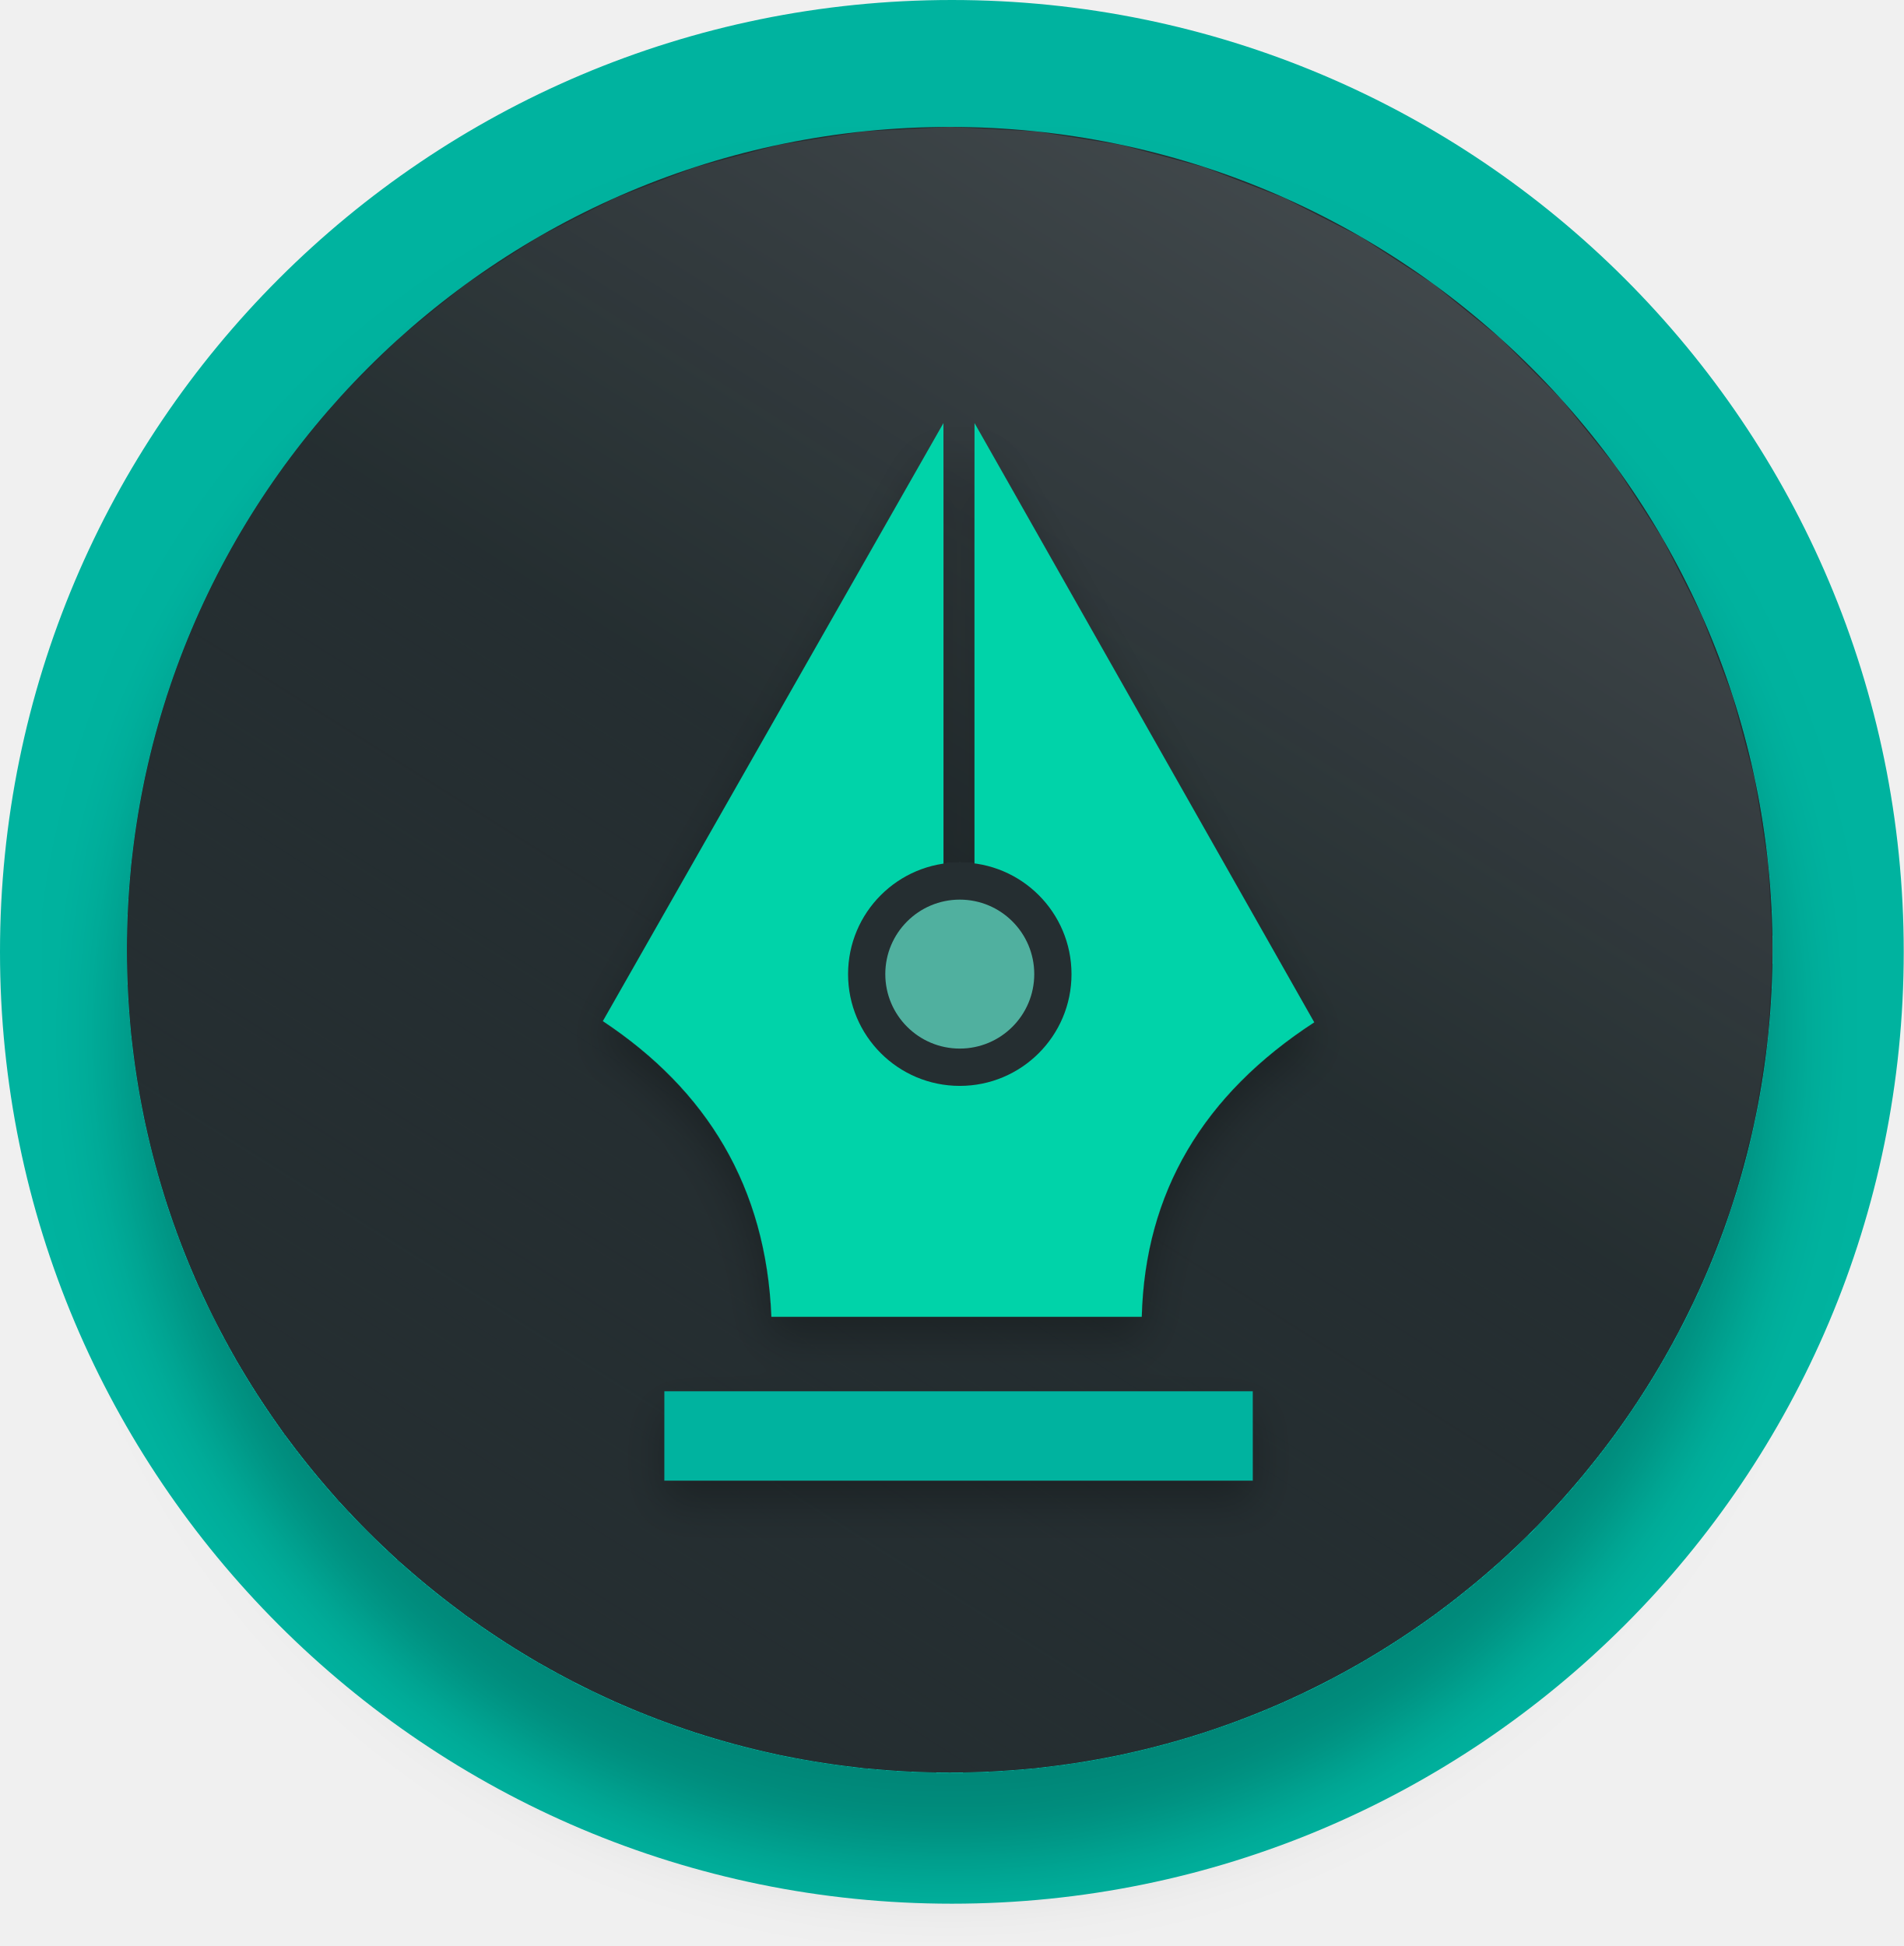
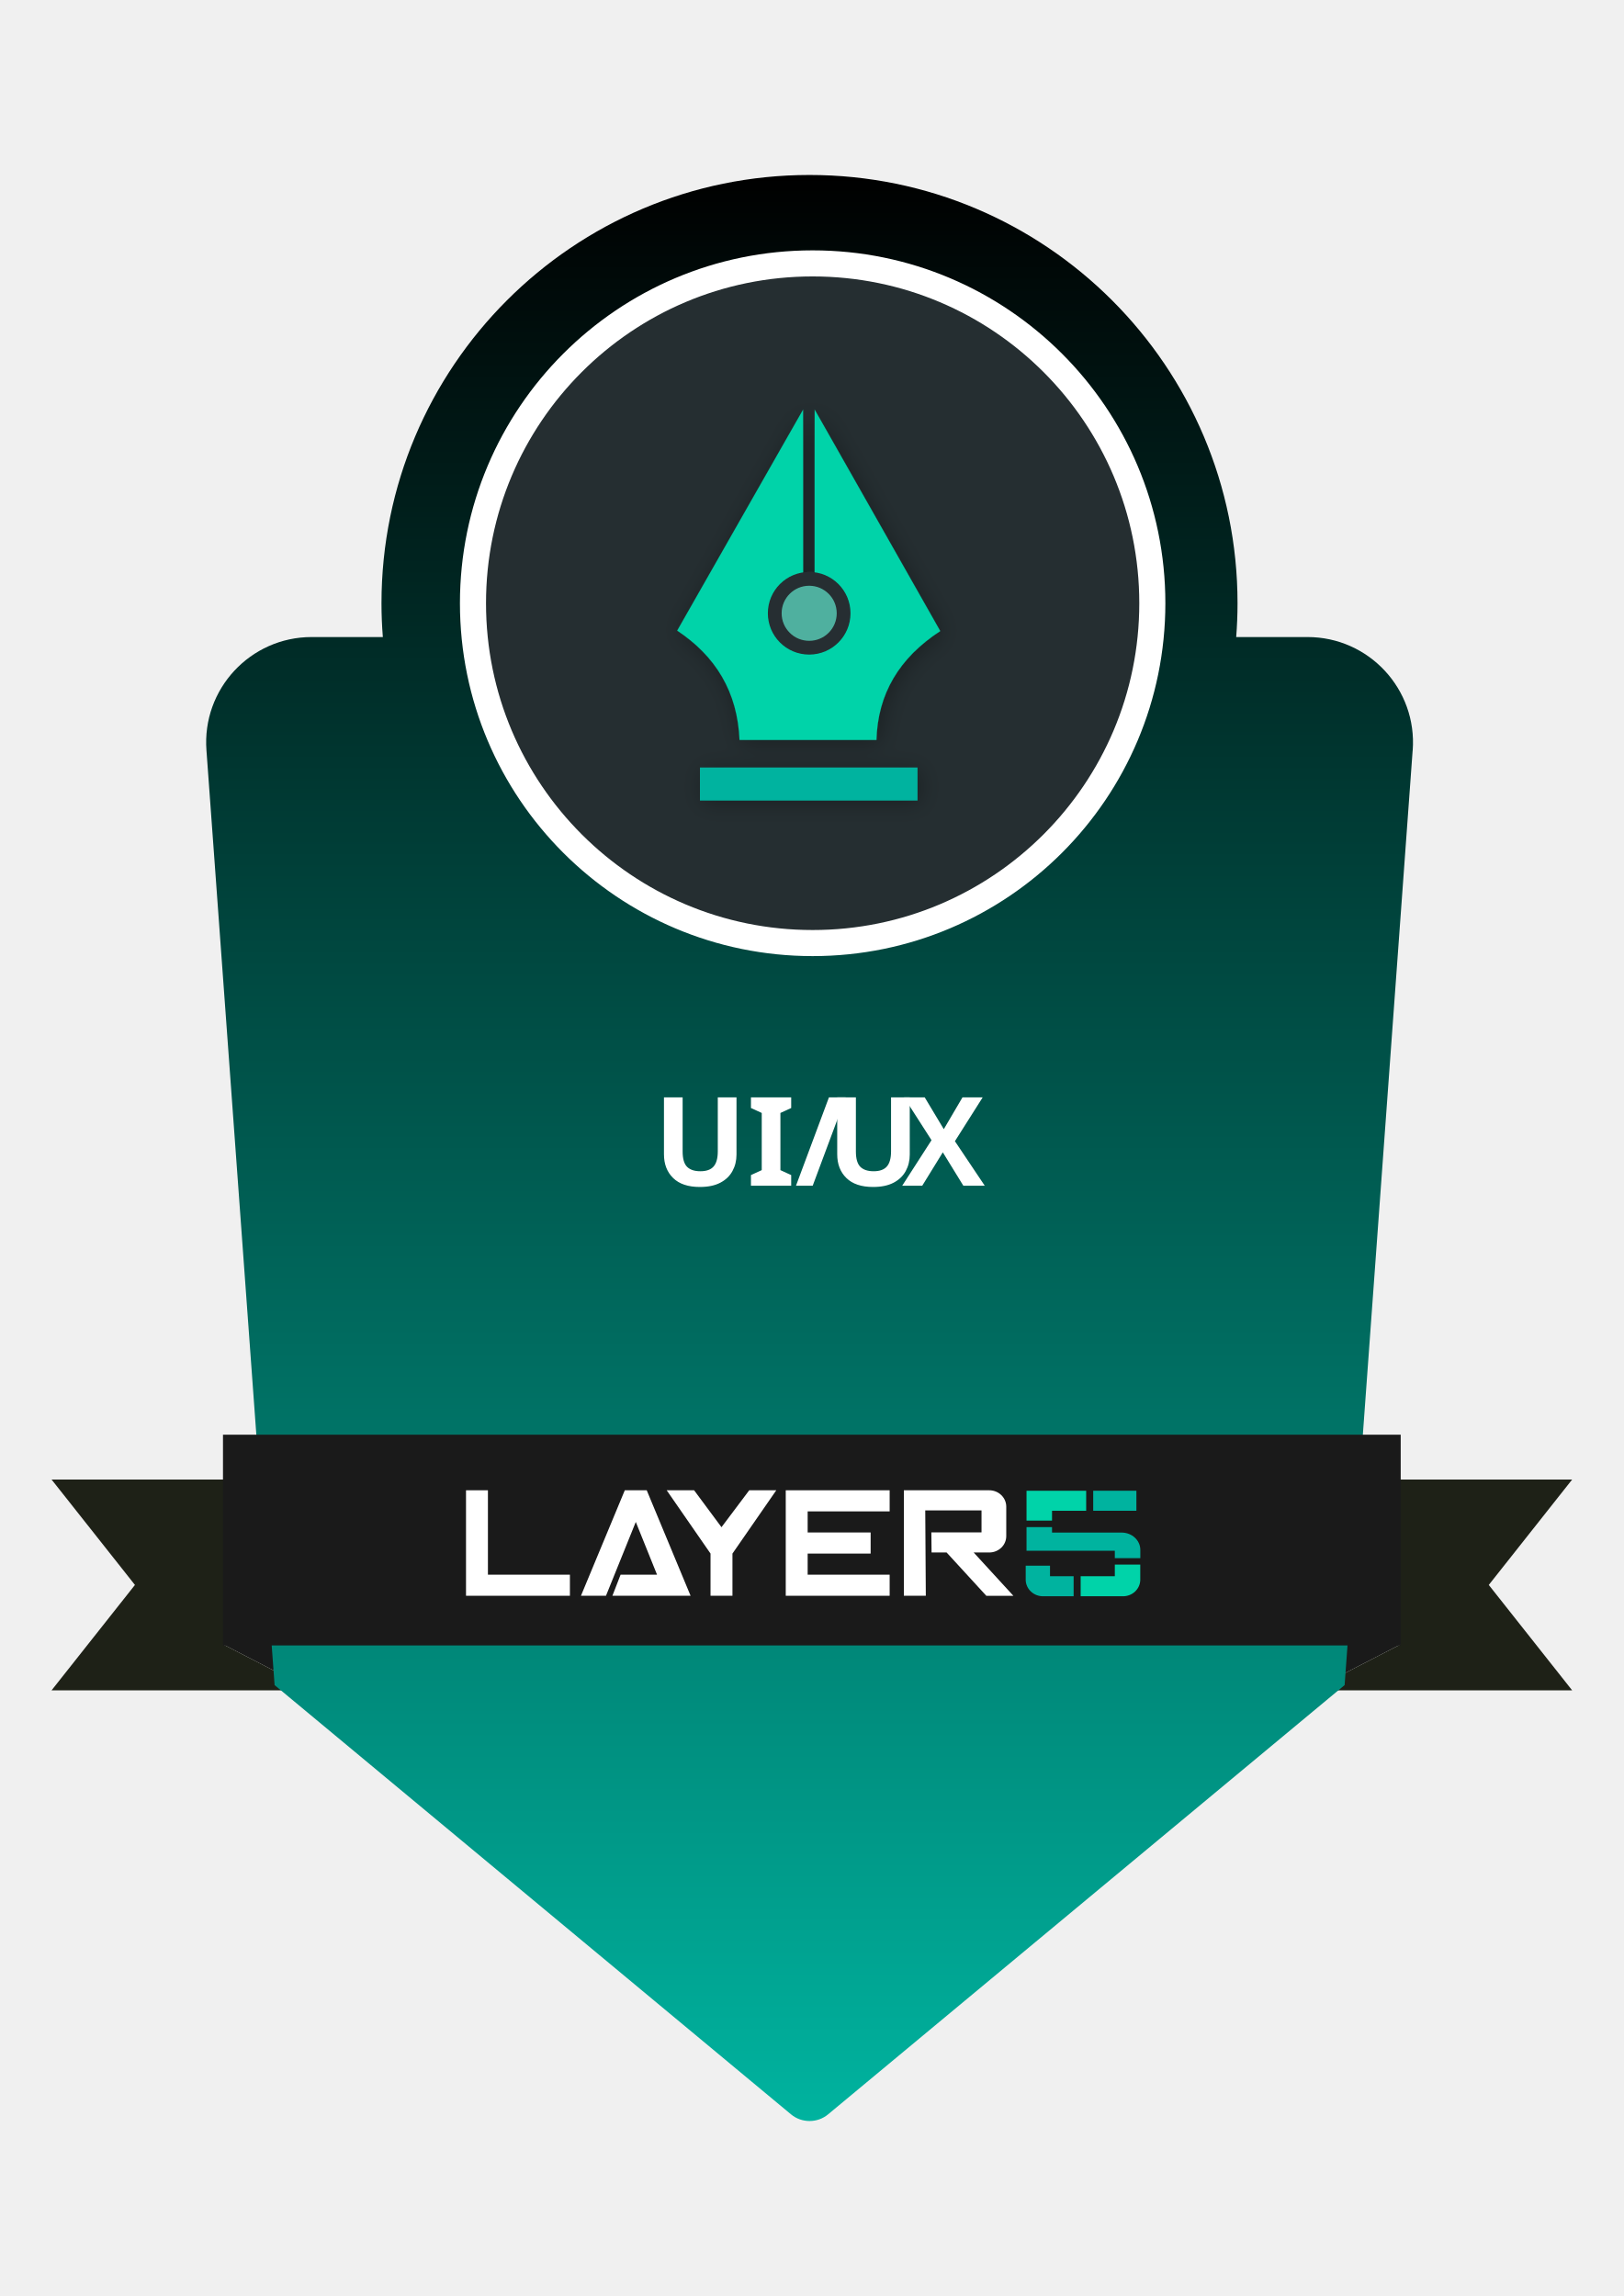
- <svg xmlns="http://www.w3.org/2000/svg" width="90" height="92" viewBox="0 0 90 92" fill="none">
-   <circle cx="45" cy="45" r="45" fill="#00B39F" />
-   <g filter="url(#filter0_d_16047_38596)">
-     <circle cx="44.9" cy="44.9" r="38.9" fill="#252E31" />
-   </g>
-   <path d="M44.9 6L48.966 6.213L52.988 6.85L56.921 7.904L60.722 9.363L64.35 11.212L67.765 13.429L70.929 15.992L73.808 18.871L76.371 22.035L78.588 25.45L80.437 29.078L81.896 32.879L82.95 36.812L83.587 40.834L83.8 44.9L83.587 48.966L82.95 52.988L81.896 56.921L80.437 60.722L78.588 64.35L76.371 67.765L73.808 70.929L70.929 73.808L67.765 76.371L64.35 78.588L60.722 80.437L56.921 81.896L52.988 82.95L48.966 83.587L44.9 83.8L40.834 83.587L36.812 82.95L32.879 81.896L29.078 80.437L25.45 78.588L22.035 76.371L18.871 73.808L15.992 70.929L13.429 67.765L11.212 64.35L9.363 60.722L7.904 56.921L6.85 52.988L6.213 48.966L6 44.9L6.213 40.834L6.85 36.812L7.904 32.879L9.363 29.078L11.212 25.45L13.429 22.035L15.992 18.871L18.871 15.992L22.035 13.429L25.45 11.212L29.078 9.363L32.879 7.904L36.812 6.85L40.834 6.213L44.9 6Z" fill="url(#paint0_linear_16047_38596)" />
-   <g filter="url(#filter1_d_16047_38596)">
-     <g clip-path="url(#clip0_16047_38596)">
-       <path fill-rule="evenodd" clip-rule="evenodd" d="M28.5 48.275L44.602 20.001V41.434C42.78 41.795 41.404 43.402 41.404 45.33C41.404 47.523 43.182 49.301 45.375 49.301C47.569 49.301 49.347 47.523 49.347 45.33C49.347 43.374 47.933 41.747 46.071 41.419V20L62.132 48.332C56.867 51.755 54.128 56.385 53.977 62.253H36.469C36.219 56.105 33.419 51.534 28.5 48.275Z" fill="#00D3A9" />
-       <path d="M45.374 51.337C48.291 51.337 50.656 48.972 50.656 46.055C50.656 43.138 48.291 40.773 45.374 40.773C42.458 40.773 40.093 43.138 40.093 46.055C40.093 48.972 42.458 51.337 45.374 51.337Z" fill="#252E31" />
-       <path d="M45.374 49.573C47.319 49.573 48.895 47.997 48.895 46.052C48.895 44.108 47.319 42.531 45.374 42.531C43.43 42.531 41.853 44.108 41.853 46.052C41.853 47.997 43.43 49.573 45.374 49.573Z" fill="#50B09F" />
-       <path d="M59.225 65.773H31.408V69.999H59.225V65.773Z" fill="#00B39F" />
+ <svg xmlns="http://www.w3.org/2000/svg" id="Layer_1" data-name="Layer 1" viewBox="0 0 595.28 841.89">
+   <defs>
+     <style>
+       .cls-1 {
+         fill: #00b39f;
+       }
+ 
+       .cls-2, .cls-3 {
+         fill: #fff;
+       }
+ 
+       .cls-4, .cls-5 {
+         fill: #252e31;
+       }
+ 
+       .cls-6 {
+         letter-spacing: -.01em;
+       }
+ 
+       .cls-5 {
+         stroke: #fff;
+         stroke-width: 9.56px;
+       }
+ 
+       .cls-7 {
+         filter: url(#drop-shadow-1);
+       }
+ 
+       .cls-8 {
+         clip-path: url(#clippath-1);
+       }
+ 
+       .cls-9, .cls-10 {
+         fill: #00d3a9;
+       }
+ 
+       .cls-10 {
+         fill-rule: evenodd;
+       }
+ 
+       .cls-11 {
+         fill: #50b09f;
+       }
+ 
+       .cls-12 {
+         clip-path: url(#clippath);
+       }
+ 
+       .cls-13 {
+         fill: #a20e30;
+       }
+ 
+       .cls-14 {
+         fill: #1e2117;
+       }
+ 
+       .cls-15 {
+         fill: none;
+       }
+ 
+       .cls-16 {
+         fill: #1a1a1a;
+       }
+ 
+       .cls-17 {
+         fill: url(#linear-gradient);
+       }
+ 
+       .cls-3 {
+         font-family: QanelasSoft-SemiBold, 'Qanelas Soft';
+         font-size: 45.37px;
+         font-weight: 600;
+       }
+     </style>
+     <clipPath id="clippath">
+       <rect class="cls-15" x="18.91" y="64.17" width="557.46" height="713.56" />
+     </clipPath>
+     <linearGradient id="linear-gradient" x1="296.79" y1="777.94" x2="296.79" y2="64.39" gradientTransform="translate(0 842.11) scale(1 -1)" gradientUnits="userSpaceOnUse">
+       <stop offset="0" stop-color="#000" />
+       <stop offset="1" stop-color="#00b39f" />
+     </linearGradient>
+     <filter id="drop-shadow-1" filterUnits="userSpaceOnUse">
+       <feOffset dx="1" dy="1" />
+       <feGaussianBlur result="blur" stdDeviation="4" />
+       <feFlood flood-color="#000" flood-opacity=".3" />
+       <feComposite in2="blur" operator="in" />
+       <feComposite in="SourceGraphic" />
+     </filter>
+     <clipPath id="clippath-1">
+       <rect class="cls-15" x="248.26" y="150.15" width="96.69" height="143.39" />
+     </clipPath>
+   </defs>
+   <g id="ui-ux">
+     <g class="cls-12">
+       <g>
+         <path class="cls-16" d="m480.86,602.94v16.86l32.66-16.86h-32.66Z" />
+         <path class="cls-16" d="m114.42,619.8v-16.86h-32.66l32.66,16.86Z" />
+         <path class="cls-14" d="m576.37,542.52H18.91l30.56,38.64-30.56,38.64h95.51l-32.66-16.86h32.66v-19.01h366.44v19.01h32.66l-32.66,16.86h95.51l-30.56-38.64,30.56-38.64Z" />
+         <path class="cls-17" d="m517.9,275.16l-24.94,342.73-189.33,157.36c-3.92,3.3-9.75,3.3-13.67,0l-189.29-157.36-24.98-342.73c-1.69-22.44,16.06-41.57,38.57-41.57h26.1c-.33-4.09-.5-8.22-.5-12.4,0-86.74,70.28-157.03,156.92-157.03s156.92,70.29,156.92,157.03c0,4.17-.17,8.31-.49,12.4h26.14c22.51,0,40.26,19.13,38.57,41.57Z" />
+         <path class="cls-5" d="m297.93,345.8c68.78,0,124.53-55.79,124.53-124.61s-55.75-124.61-124.53-124.61-124.53,55.79-124.53,124.61,55.75,124.61,124.53,124.61Z" />
+         <g class="cls-7">
+           <g class="cls-8">
+             <g>
+               <path class="cls-10" d="m248.26,231.24l46.18-81.08v61.47c-5.23,1.03-9.17,5.64-9.17,11.17,0,6.29,5.1,11.39,11.39,11.39s11.39-5.1,11.39-11.39c0-5.61-4.05-10.27-9.39-11.22v-61.43l46.06,81.25c-15.1,9.82-22.95,23.09-23.39,39.93h-50.21c-.72-17.63-8.75-30.74-22.85-40.09Z" />
+               <path class="cls-4" d="m296.66,240.02c8.37,0,15.15-6.78,15.15-15.15s-6.78-15.15-15.15-15.15-15.15,6.78-15.15,15.15,6.78,15.15,15.15,15.15Z" />
+               <path class="cls-11" d="m296.66,234.98c5.58,0,10.1-4.52,10.1-10.1s-4.52-10.1-10.1-10.1-10.1,4.52-10.1,10.1,4.52,10.1,10.1,10.1Z" />
+               <path class="cls-1" d="m336.38,281.43h-79.77v12.12h79.77v-12.12Z" />
+             </g>
+           </g>
+         </g>
+         <path class="cls-13" d="m114.42,583.9v19.01h366.44v-19.01H114.42Z" />
+         <path class="cls-16" d="m513.52,603.34H81.75v-77.27h431.77v77.27Z" />
+         <path class="cls-2" d="m178.89,546.45h-8.04v38.68h38.09v-7.73h-30.06v-30.95Z" />
+         <path class="cls-2" d="m229.06,546.45l-16.07,38.68h9.17l10.93-27.07,7.79,19.34h-13.36l-3,7.73h28.66l-16.08-38.68h-8.03Z" />
+         <path class="cls-2" d="m264.51,559.99l-10.04-13.54h-10.05l16.07,23.21v15.47h8.04v-15.47l16.07-23.21h-9.92l-10.17,13.54Z" />
+         <path class="cls-2" d="m288.07,552.54v32.59h38.09v-7.73h-30.06v-7.74h23.09v-7.74h-23.09v-7.73h30.06v-7.74h-38.09v6.09Z" />
+         <path class="cls-2" d="m339.22,553.83h20.62v8.05h-18.39l.08,7.38h5.51l14.57,15.89h9.92l-14.57-15.89h5.71c.82,0,1.63-.15,2.39-.46s1.45-.74,2.03-1.3c.58-.56,1.04-1.22,1.35-1.95.31-.73.47-1.51.47-2.3v-10.79c0-1.59-.66-3.12-1.83-4.25-1.17-1.13-2.76-1.76-4.42-1.76h-31.28v38.68h8.04l-.21-31.3Z" />
+         <path class="cls-1" d="m416.62,546.62h-15.83v7.34h15.83v-7.34Z" />
+         <path class="cls-1" d="m418.06,571.34v-3.04c0-3.5-3.06-6.34-6.86-6.34h-25.51v-2h-9.35v8.66h32.37v2.71h9.35Z" />
+         <path class="cls-9" d="m385.69,557.57v-3.6h12.52v-7.34h-21.87v10.94h9.35Z" />
+         <path class="cls-9" d="m408.71,573.7v4.27h-12.52v7.34h15.43c1.68.03,3.29-.59,4.49-1.71,1.21-1.12,1.9-2.65,1.93-4.27v-5.63h-9.33Z" />
+         <path class="cls-1" d="m384.95,574.1v3.87h8.66v7.34h-11.14c-1.68.03-3.29-.59-4.5-1.71-1.2-1.12-1.9-2.66-1.93-4.27v-5.23h8.9Z" />
+       </g>
+       <text class="cls-3" transform="translate(239.56 434.78)">
+         <tspan x="0" y="0">UI/</tspan>
+         <tspan class="cls-6" x="63.52" y="0">U</tspan>
+         <tspan x="91.2" y="0">X</tspan>
+       </text>
    </g>
  </g>
-   <defs>
-     <filter id="filter0_d_16047_38596" x="2" y="6" width="85.8" height="85.797" filterUnits="userSpaceOnUse" color-interpolation-filters="sRGB">
-       <feFlood flood-opacity="0" result="BackgroundImageFix" />
-       <feColorMatrix in="SourceAlpha" type="matrix" values="0 0 0 0 0 0 0 0 0 0 0 0 0 0 0 0 0 0 127 0" result="hardAlpha" />
-       <feOffset dy="4" />
-       <feGaussianBlur stdDeviation="2" />
-       <feComposite in2="hardAlpha" operator="out" />
-       <feColorMatrix type="matrix" values="0 0 0 0 0 0 0 0 0 0 0 0 0 0 0 0 0 0 0.25 0" />
-       <feBlend mode="normal" in2="BackgroundImageFix" result="effect1_dropShadow_16047_38596" />
-       <feBlend mode="normal" in="SourceGraphic" in2="effect1_dropShadow_16047_38596" result="shape" />
-     </filter>
-     <filter id="filter1_d_16047_38596" x="26.5" y="19" width="37.716" height="54" filterUnits="userSpaceOnUse" color-interpolation-filters="sRGB">
-       <feFlood flood-opacity="0" result="BackgroundImageFix" />
-       <feColorMatrix in="SourceAlpha" type="matrix" values="0 0 0 0 0 0 0 0 0 0 0 0 0 0 0 0 0 0 127 0" result="hardAlpha" />
-       <feOffset dy="1" />
-       <feGaussianBlur stdDeviation="1" />
-       <feComposite in2="hardAlpha" operator="out" />
-       <feColorMatrix type="matrix" values="0 0 0 0 0 0 0 0 0 0 0 0 0 0 0 0 0 0 0.25 0" />
-       <feBlend mode="normal" in2="BackgroundImageFix" result="effect1_dropShadow_16047_38596" />
-       <feBlend mode="normal" in="SourceGraphic" in2="effect1_dropShadow_16047_38596" result="shape" />
-     </filter>
-     <linearGradient id="paint0_linear_16047_38596" x1="72.552" y1="2.016" x2="20.998" y2="83.8" gradientUnits="userSpaceOnUse">
-       <stop stop-color="white" stop-opacity="0.17" />
-       <stop offset="0.486" stop-color="#252E31" stop-opacity="0.16" />
-       <stop offset="1" stop-color="#252E31" />
-     </linearGradient>
-     <clipPath id="clip0_16047_38596">
-       <rect width="33.716" height="50" fill="white" transform="translate(28.5 20)" />
-     </clipPath>
-   </defs>
</svg>
